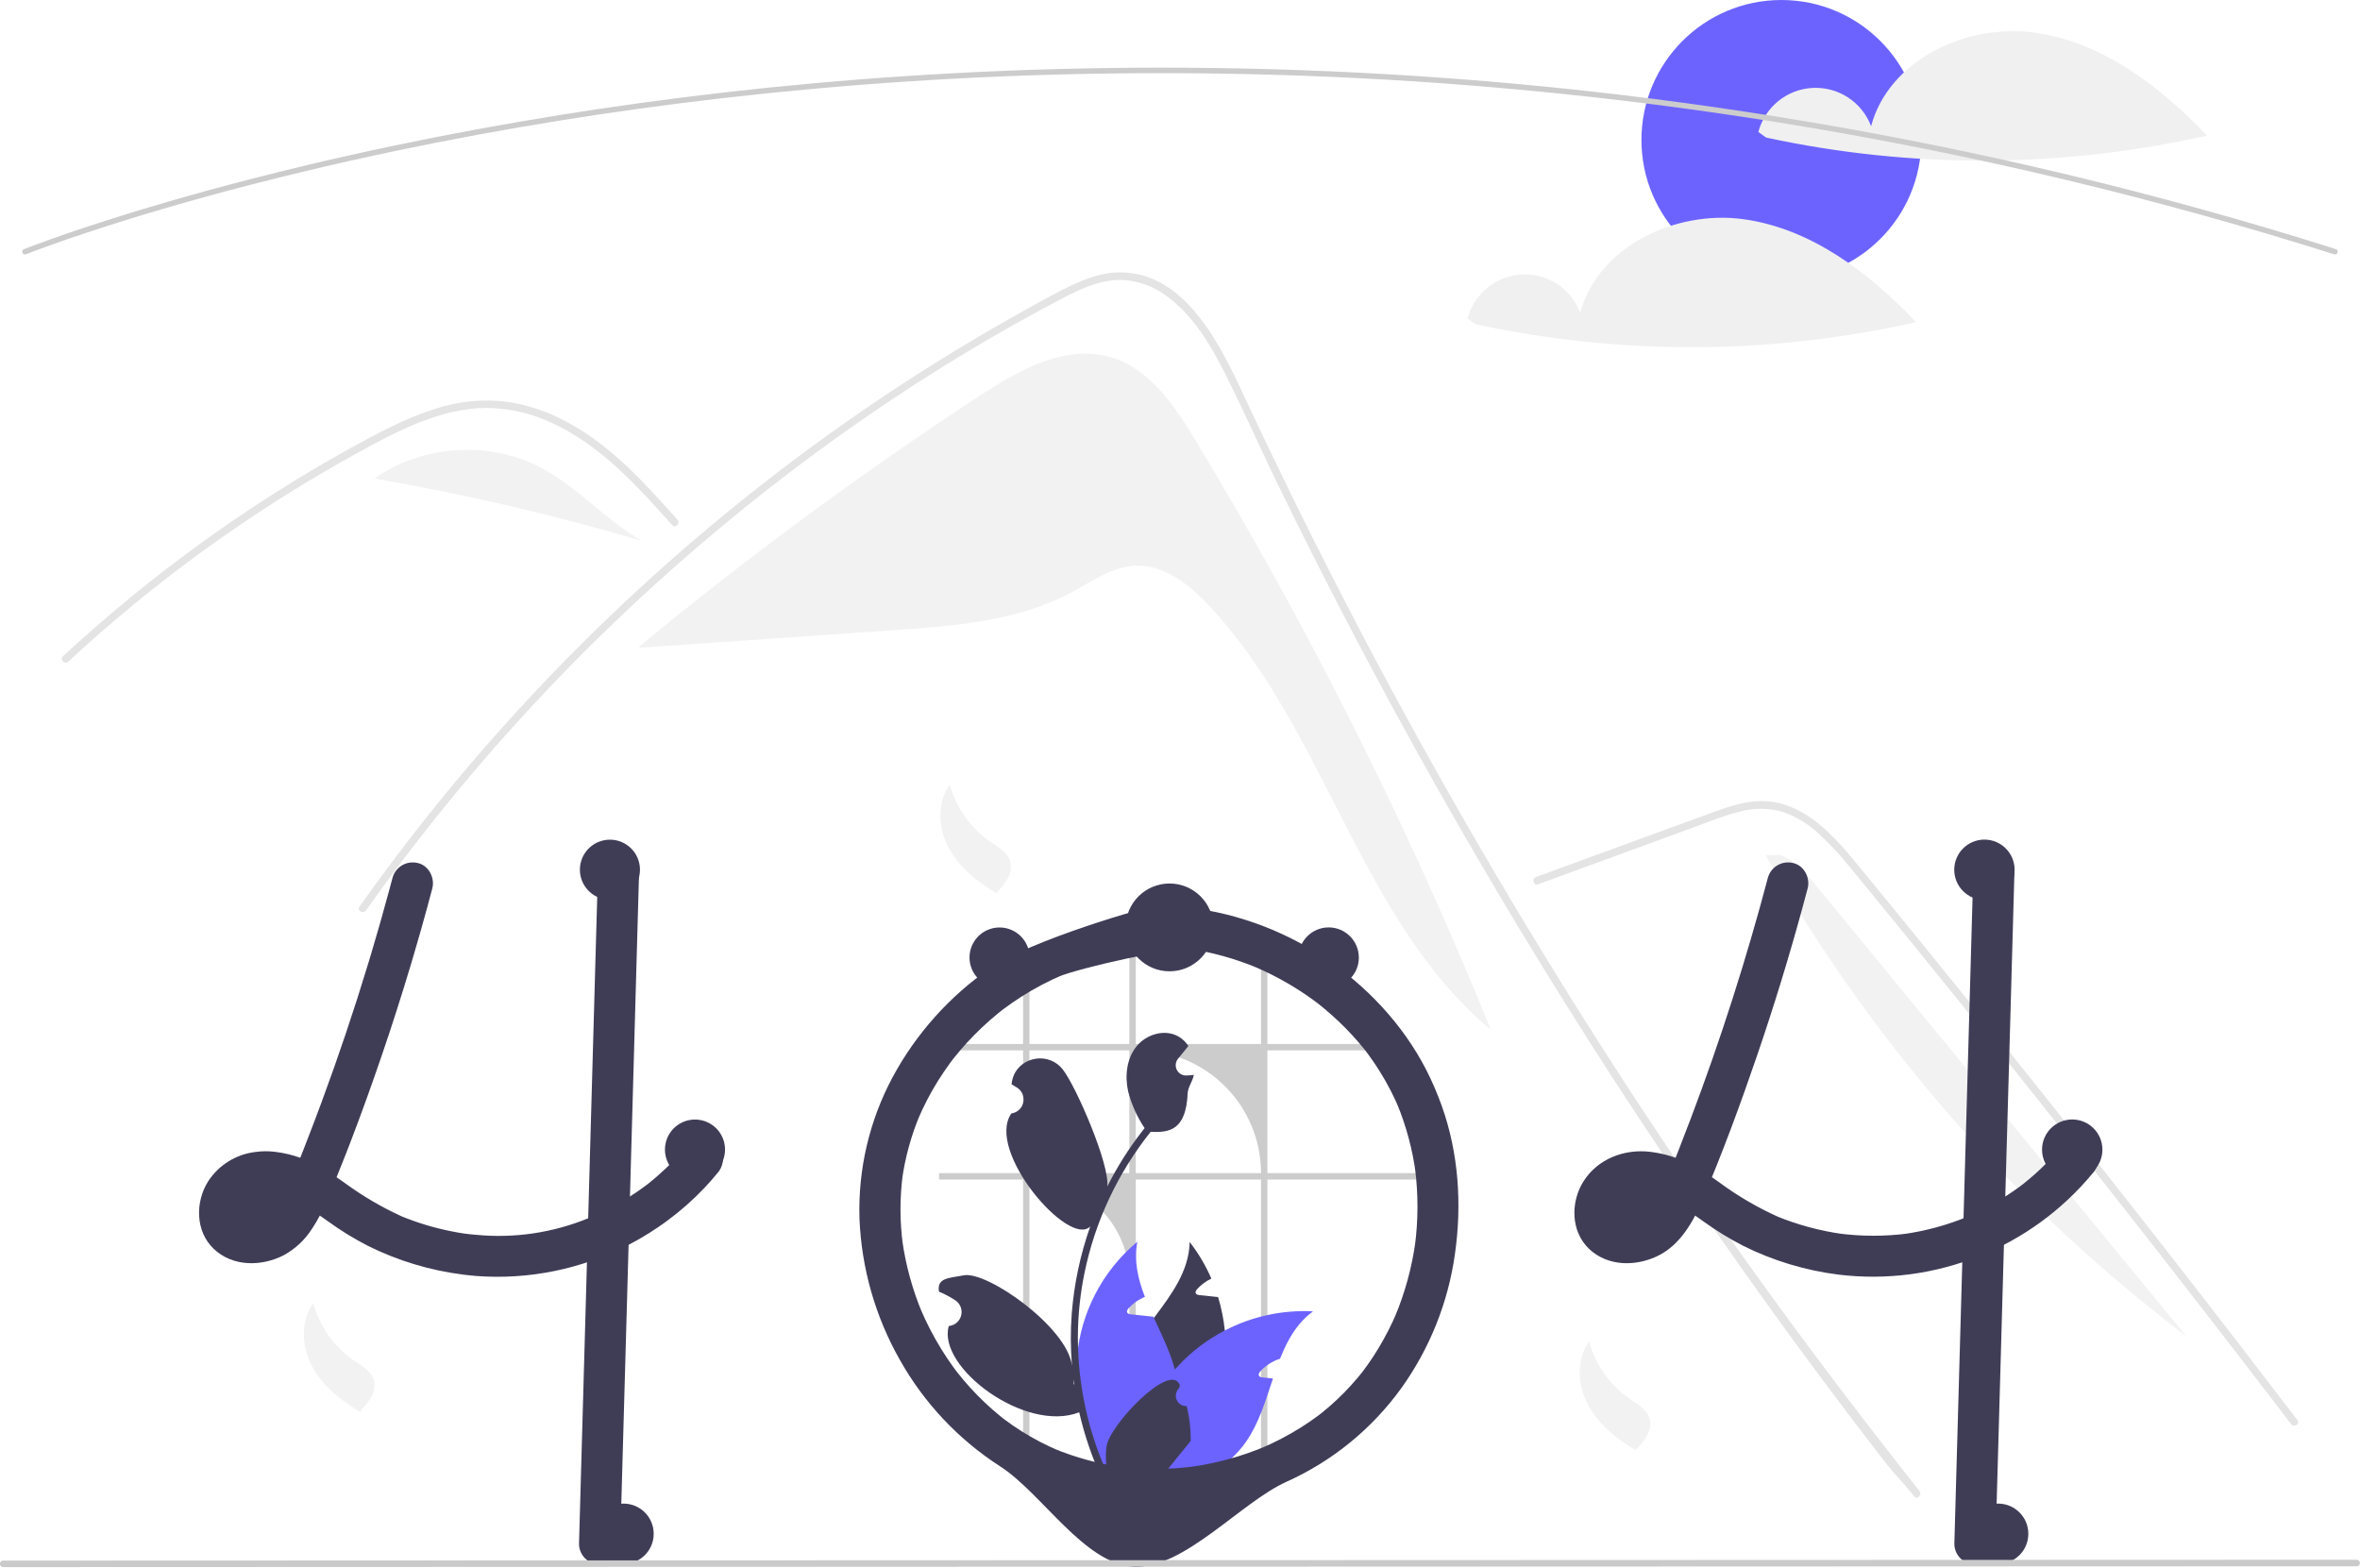
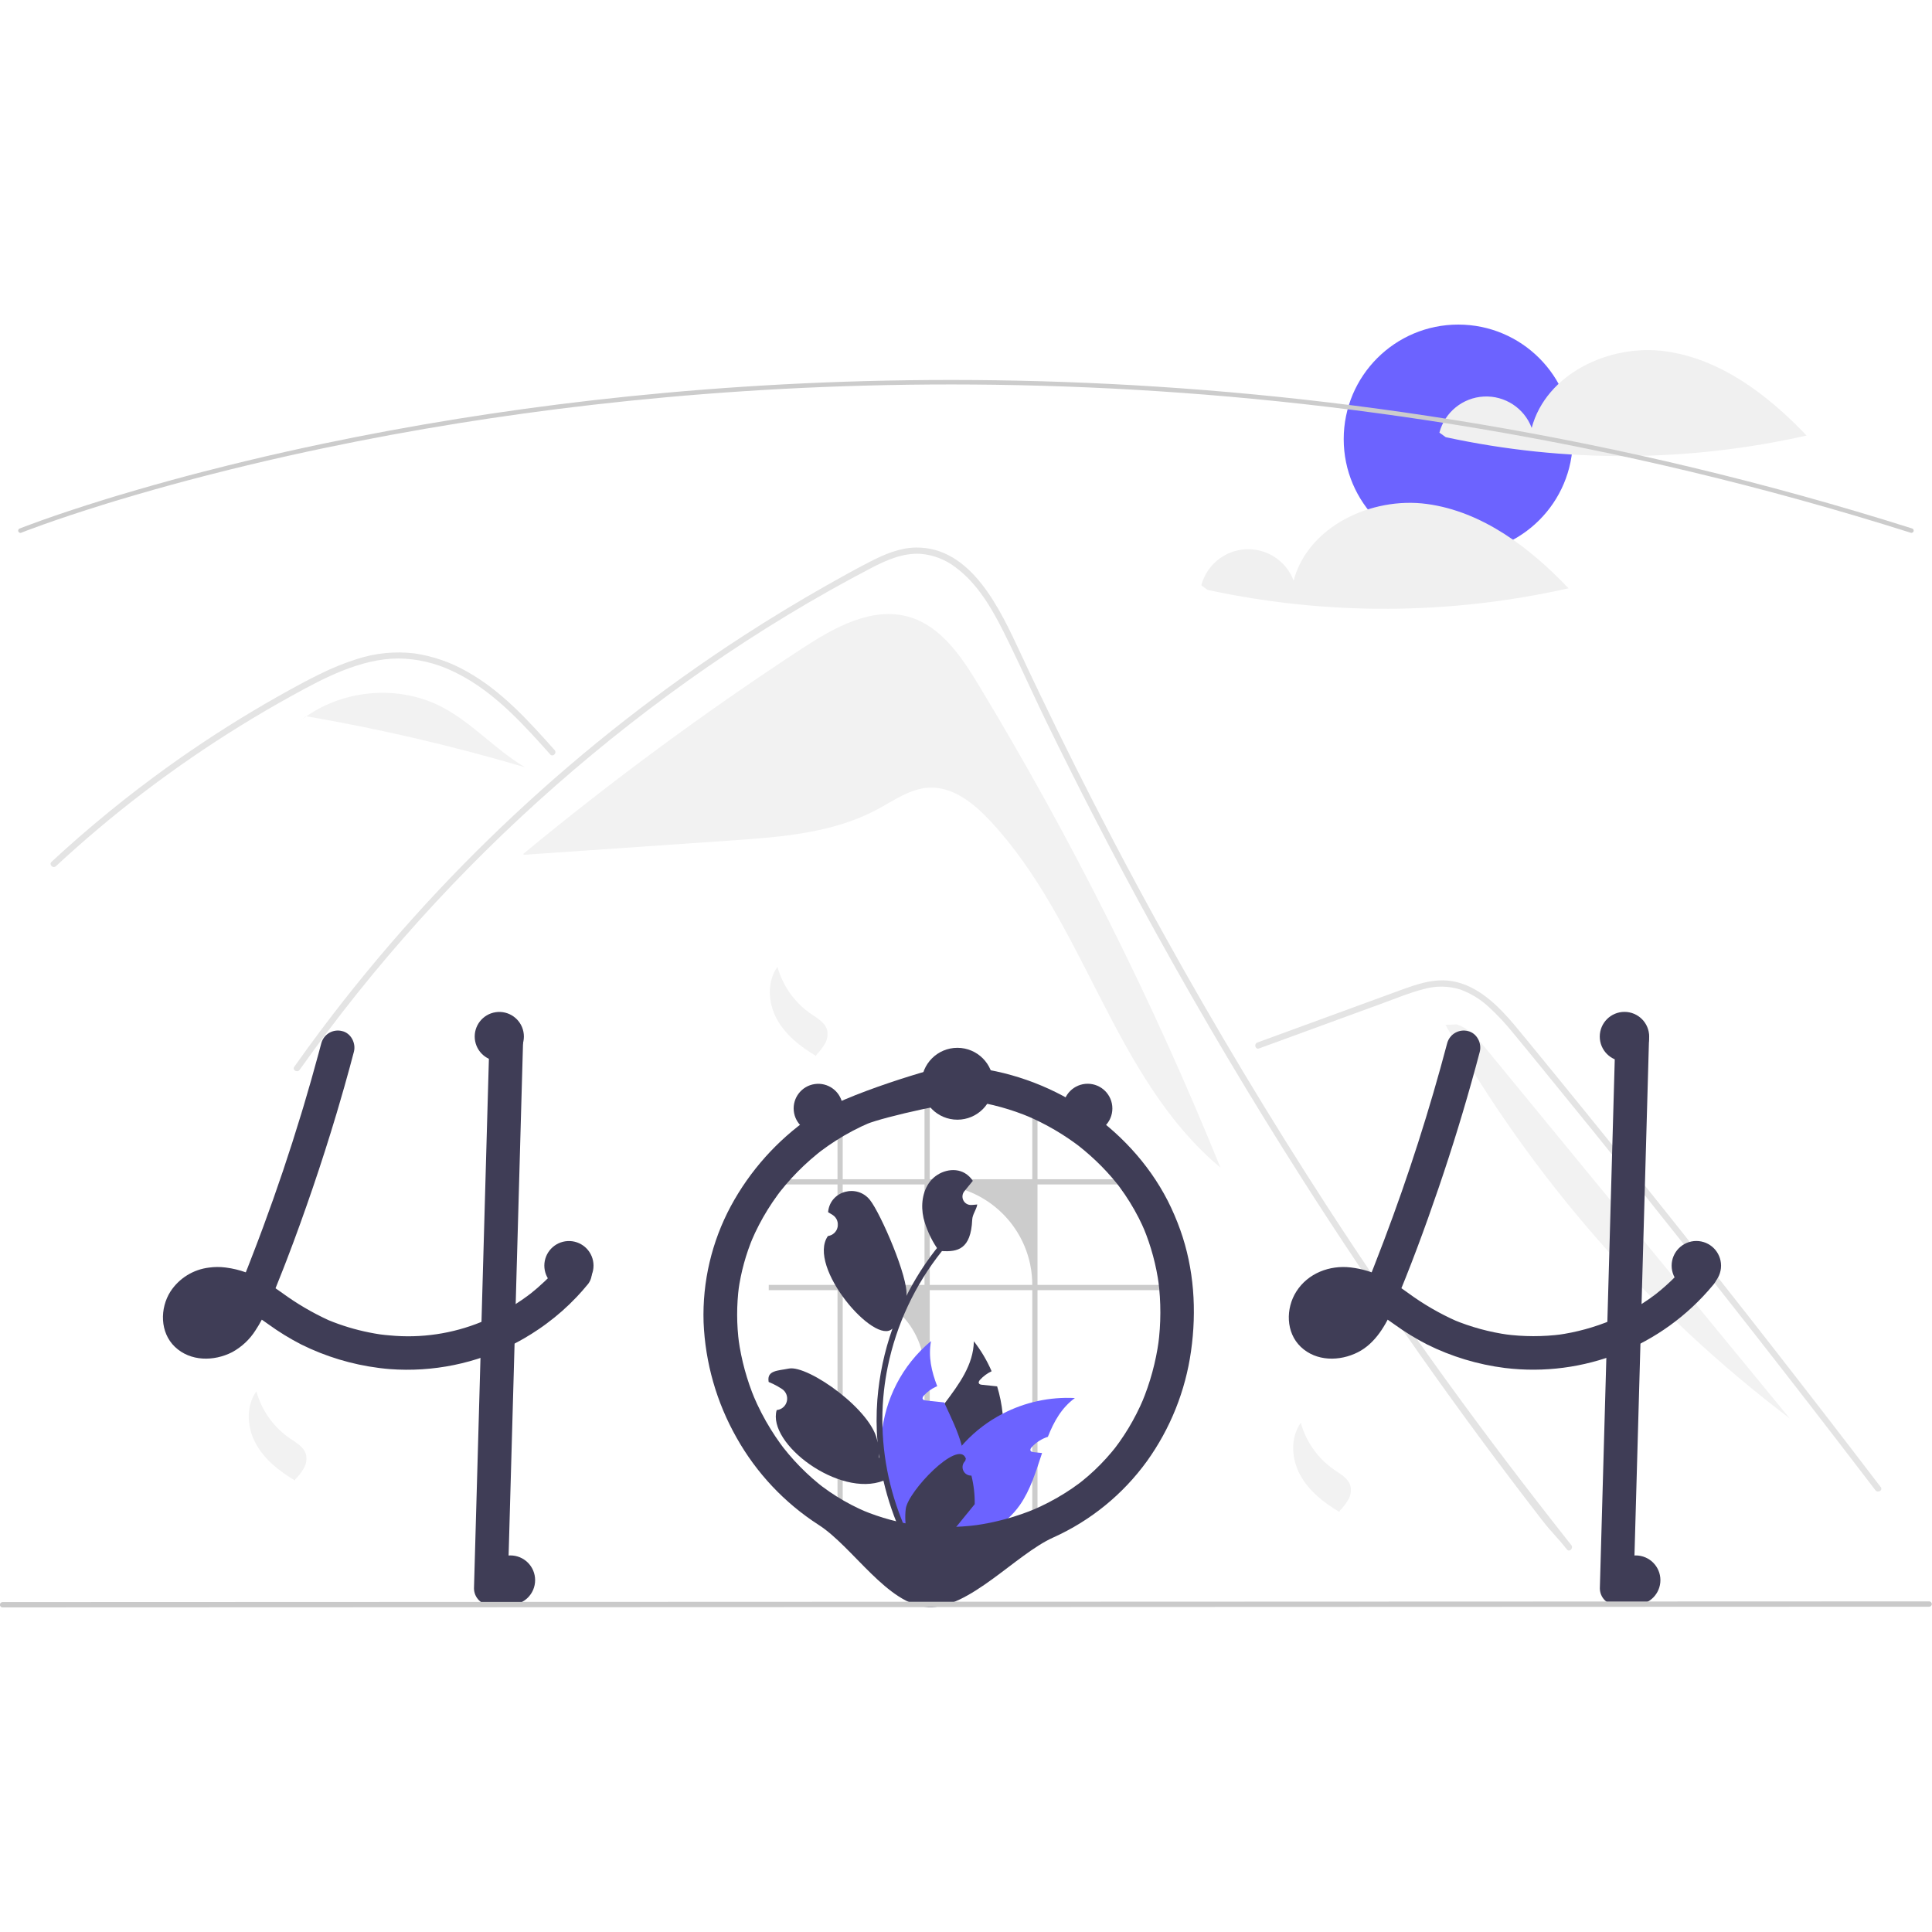
- <svg xmlns="http://www.w3.org/2000/svg" data-name="Layer 1" width="860.131" height="571.148" viewBox="0 0 860.131 571.148">
+ <svg xmlns="http://www.w3.org/2000/svg" data-name="Layer 1" width="400.131" height="400.148" viewBox="0 0 860.131 571.148">
  <path d="M605.67,324.953c-7.669-12.684-16.757-26.228-30.99-30.37-16.482-4.796-33.413,4.732-47.775,14.135a1392.157,1392.157,0,0,0-123.893,91.283l.043.492q46.226-3.188,92.451-6.376c22.265-1.535,45.296-3.283,64.972-13.816,7.467-3.997,14.745-9.336,23.206-9.708,10.512-.462,19.677,6.879,26.88,14.549,42.607,45.371,54.937,114.754,102.738,154.616A1516.995,1516.995,0,0,0,605.67,324.953Z" transform="translate(-169.9343 -164.426)" fill="#f2f2f2" />
  <path d="M867.571,709.781c-4.712-5.95-6.637-7.343-11.285-13.348q-56.764-73.416-106.708-151.792-33.924-53.23-64.483-108.504-14.549-26.278-28.3-52.969-10.67-20.695-20.865-41.638c-1.944-3.988-3.832-7.994-5.711-12.009-4.428-9.442-8.773-18.93-13.439-28.244-5.317-10.616-11.789-21.745-21.553-28.877a29.405,29.405,0,0,0-15.319-5.895c-7.948-.513-15.282,2.769-22.176,6.353-50.439,26.301-97.659,59.276-140.37,96.798A730.778,730.778,0,0,0,303.322,496.247c-1.008,1.439-3.392.064-2.374-1.384q6.009-8.498,12.257-16.813A734.817,734.817,0,0,1,500.805,303.064q18.248-11.826,37.183-22.542c6.362-3.603,12.752-7.16,19.251-10.497,6.371-3.273,13.137-6.215,20.416-6.325,24.77-.385,37.595,27.667,46.405,46.542q4.153,8.911,8.406,17.766,16.075,33.621,33.387,66.628,10.685,20.379,21.837,40.52,34.707,62.718,73.779,122.897c34.506,53.143,68.737,100.089,108.046,149.785C870.596,709.213,868.662,711.175,867.571,709.781Z" transform="translate(-169.9343 -164.426)" fill="#e4e4e4" />
  <path d="M414.916,355.804c-1.439-1.604-2.869-3.209-4.318-4.813-11.422-12.633-23.679-25.118-39.364-32.361a57.11,57.11,0,0,0-23.927-5.546c-8.562.028-16.932,2.273-24.843,5.418-3.74,1.494-7.398,3.19-11.001,4.996-4.116,2.072-8.159,4.281-12.183,6.509q-11.331,6.27-22.368,13.091-21.961,13.572-42.546,29.216-10.671,8.113-20.902,16.758-9.516,8.031-18.646,16.492c-1.302,1.201-3.245-.743-1.944-1.943,1.604-1.494,3.227-2.979,4.85-4.446q6.875-6.215,13.971-12.193,12.939-10.918,26.549-20.993,21.163-15.676,43.783-29.225,11.304-6.765,22.918-12.963c2.338-1.247,4.703-2.466,7.096-3.621a113.116,113.116,0,0,1,16.868-6.866,60.006,60.006,0,0,1,25.476-2.503,66.327,66.327,0,0,1,23.505,8.131c15.401,8.608,27.346,21.919,38.97,34.909C418.033,355.171,416.099,357.124,414.916,355.804Z" transform="translate(-169.9343 -164.426)" fill="#e4e4e4" />
  <path d="M730.477,486.711l36.905-13.498,18.323-6.702c5.968-2.183,11.921-4.667,18.09-6.23a28.539,28.539,0,0,1,16.374.209,37.738,37.738,0,0,1,12.771,7.917,103.64,103.64,0,0,1,10.475,11.186c3.989,4.794,7.92,9.639,11.868,14.467q24.441,29.891,48.563,60.041,24.121,30.15,47.92,60.556,23.857,30.48,47.385,61.216,2.882,3.765,5.76,7.534c1.06,1.388,3.449.02,2.375-1.388Q983.582,650.974,959.549,620.184q-24.092-30.864-48.516-61.466-24.424-30.601-49.179-60.937-6.167-7.558-12.354-15.099c-3.48-4.241-6.92-8.527-10.736-12.474-7.005-7.245-15.758-13.648-26.234-13.822-6.16-.102-12.121,1.852-17.844,3.923-6.17,2.232-12.325,4.506-18.486,6.759l-37.163,13.592-9.291,3.398c-1.649.603-.937,3.262.731,2.652Z" transform="translate(-169.9343 -164.426)" fill="#e4e4e4" />
  <path d="M366.377,334.526c-18.754-9.639-42.771-7.751-60.005,4.291a855.847,855.847,0,0,1,97.371,22.726C390.46,353.759,380.07,341.563,366.377,334.526Z" transform="translate(-169.9343 -164.426)" fill="#f2f2f2" />
  <path d="M306.188,338.784l-3.61,2.935c1.221-1.027,2.491-1.99,3.795-2.901C306.311,338.807,306.249,338.795,306.188,338.784Z" transform="translate(-169.9343 -164.426)" fill="#f2f2f2" />
  <path d="M831.549,486.846c-3.633-4.422-7.56-9.052-12.994-10.848l-5.073.2A575.436,575.436,0,0,0,966.749,651.418Q899.149,569.132,831.549,486.846Z" transform="translate(-169.9343 -164.426)" fill="#f2f2f2" />
  <path d="M516.084,450.367A37.481,37.481,0,0,0,531.015,471.325c2.82,1.92,6.157,3.762,7.122,7.035a8.379,8.379,0,0,1-.874,6.15,24.884,24.884,0,0,1-3.861,5.041l-.137.512c-6.998-4.147-13.656-9.393-17.522-16.551s-4.406-16.539.341-23.145" transform="translate(-169.9343 -164.426)" fill="#f2f2f2" />
  <path d="M749.084,653.367A37.481,37.481,0,0,0,764.015,674.325c2.82,1.92,6.157,3.762,7.122,7.035a8.379,8.379,0,0,1-.874,6.15,24.884,24.884,0,0,1-3.861,5.041l-.137.512c-6.998-4.147-13.656-9.393-17.522-16.551s-4.406-16.539.341-23.145" transform="translate(-169.9343 -164.426)" fill="#f2f2f2" />
  <path d="M284.084,639.367A37.481,37.481,0,0,0,299.015,660.325c2.82,1.92,6.157,3.762,7.122,7.035a8.379,8.379,0,0,1-.874,6.15,24.884,24.884,0,0,1-3.861,5.041l-.137.512c-6.998-4.147-13.656-9.393-17.522-16.551s-4.406-16.539.341-23.145" transform="translate(-169.9343 -164.426)" fill="#f2f2f2" />
  <circle cx="649.249" cy="51" r="51" fill="#6c63ff" />
  <path d="M911.219,176.296c-24.717-3.341-52.935,10.019-59.341,34.124a21.597,21.597,0,0,0-41.094,2.109l2.83,2.027a372.275,372.275,0,0,0,160.659-.726C957.079,195.76,935.935,179.637,911.219,176.296Z" transform="translate(-169.9343 -164.426)" fill="#f0f0f0" />
  <path d="M805.219,244.296c-24.717-3.341-52.935,10.019-59.341,34.124a21.597,21.597,0,0,0-41.094,2.109l2.83,2.027a372.275,372.275,0,0,0,160.659-.726C851.079,263.76,829.935,247.637,805.219,244.296Z" transform="translate(-169.9343 -164.426)" fill="#f0f0f0" />
  <path d="M1020.946,257.154a.982.982,0,0,1-.302-.047C756.237,173.489,523.199,184.424,374.264,208.321c-20.269,3.251-40.591,7.006-60.404,11.161-5.058,1.06-10.306,2.195-15.597,3.378-6.319,1.407-12.554,2.856-18.532,4.306q-3.873.917-7.595,1.849c-3.758.928-7.572,1.895-11.66,2.957-4.568,1.178-9.209,2.413-13.797,3.672a.442.442,0,0,1-.051.015l0.0.001c-5.183,1.415-10.338,2.871-15.323,4.325-2.698.779-5.304,1.548-7.799,2.307-.279.077-.526.151-.776.228l-.536.163c-.311.095-.617.188-.924.275l-.02.006 0.0.001-.812.252c-.968.293-1.912.579-2.841.864-24.545,7.566-38.038,12.949-38.171,13.002a1,1,0,1,1-.744-1.856c.134-.053,13.693-5.463,38.328-13.058.932-.286,1.879-.572,2.85-.866l.754-.234c.026-.01.052-.018.078-.025.305-.087.61-.18.919-.273l.537-.163c.268-.081.531-.161.801-.235,2.479-.754,5.093-1.524,7.798-2.307,4.987-1.455,10.147-2.911,15.334-4.328.016-.006.033-.01.049-.015v-.001c4.604-1.263,9.263-2.503,13.845-3.685,4.094-1.063,7.915-2.032,11.68-2.962q3.738-.93,7.609-1.853c5.985-1.451,12.233-2.902,18.563-4.312,5.299-1.184,10.556-2.322,15.622-3.383,19.843-4.162,40.198-7.923,60.497-11.179C523.096,182.415,756.467,171.463,1021.246,255.201a1.0 1,0,0,1-.301,1.953Z" transform="translate(-169.9343 -164.426)" fill="#ccc" />
  <path d="M432.923,584.266a6.729,6.729,0,0,0-1.7-2.67,6.43,6.43,0,0,0-.92-.71c-2.61-1.74-6.51-2.13-8.99,0a5.81,5.81,0,0,0-.69.71q-1.11,1.365-2.28,2.67c-1.28,1.46-2.59,2.87-3.96,4.24-.39.38-.78.77-1.18,1.15-.23.23-.46.45-.69.67-.88.84-1.78,1.65-2.69,2.45-.48.43-.96.85-1.45,1.26-.73.61-1.46,1.22-2.2,1.81-.07.05-.14.1-.21.16-.02.01-.03.03-.05.04-.01,0-.02,0-.03.02a.179.179,0,0,0-.07.05c-.22.15-.37.25-.48.34.04-.02.08-.05.12-.07-.18.14-.37.28-.55.42-1.75,1.29-3.54,2.53-5.37,3.69a99.21,99.21,0,0,1-14.22,7.55c-.33.13-.67.27-1.01.4a85.97,85.97,0,0,1-40.85,6.02q-2.13-.165-4.26-.45c-1.64-.24-3.27-.53-4.89-.86a97.932,97.932,0,0,1-18.02-5.44,118.652,118.652,0,0,1-20.66-12.12c-1-.71-2.01-1.42-3.02-2.11,1.15-2.82,2.28-5.64,3.38-8.48.55-1.37,1.08-2.74,1.6-4.12,4.09-10.63,7.93-21.36,11.61-32.13q5.58-16.365,10.53-32.92.51-1.68.99-3.36,2.595-8.745,4.98-17.53c.15-.57.31-1.13.45-1.7q.69-2.52,1.35-5.04c1-3.79-1.26-8.32-5.24-9.23a7.634,7.634,0,0,0-9.22,5.24c-.43,1.62-.86,3.23-1.3,4.85q-3.165,11.745-6.66,23.41-.51,1.68-1.02,3.36-7.71,25.41-16.93,50.31-1.11,3.015-2.25,6.01c-.37.98-.74,1.96-1.12,2.94-.73,1.93-1.48,3.86-2.23,5.79-.43,1.13-.87,2.26-1.31,3.38-.29.71-.57,1.42-.85,2.12a41.809,41.809,0,0,0-8.81-2.12l-.48-.06a27.397,27.397,0,0,0-7.01.06,23.914,23.914,0,0,0-17.24,10.66c-4.77,7.51-4.71,18.25,1.98,24.63,6.89,6.57,17.32,6.52,25.43,2.41a28.351,28.351,0,0,0,10.52-9.86,50.569,50.569,0,0,0,2.74-4.65c.21.14.42.28.63.43.8.56,1.6,1.13,2.39,1.69a111.738,111.738,0,0,0,14.51,8.91,108.359,108.359,0,0,0,34.62,10.47c.27.03.53.07.8.1,1.33.17,2.67.3,4.01.41a103.782,103.782,0,0,0,55.58-11.36q2.175-1.125,4.31-2.36,3.315-1.92,6.48-4.08c1.15-.78,2.27-1.57,3.38-2.4a101.042,101.042,0,0,0,13.51-11.95q2.355-2.475,4.51-5.11a8.061,8.061,0,0,0,2.2-5.3A7.564,7.564,0,0,0,432.923,584.266Zm-165.59,23.82c.21-.15.42-.31.62-.47C267.893,607.766,267.603,607.936,267.333,608.086Zm3.21-3.23c-.23.26-.44.52-.67.78a23.366,23.366,0,0,1-2.25,2.2c-.11.1-.23.2-.35.29a.01.01,0,0,0-.01.01,3.804,3.804,0,0,0-.42.22q-.645.39-1.32.72a17.005,17.005,0,0,1-2.71.75,16.799,16.799,0,0,1-2.13.02h-.02a14.823,14.823,0,0,1-1.45-.4c-.24-.12-.47-.26-.7-.4-.09-.08-.17-.16-.22-.21a2.44,2.44,0,0,1-.27-.29.01.01,0,0,0-.01-.01c-.11-.2-.23-.4-.34-.6a.031.031,0,0,1-.01-.02c-.08-.25-.15-.51-.21-.77a12.511,12.511,0,0,1,.01-1.37,13.467,13.467,0,0,1,.54-1.88,11.068,11.068,0,0,1,.69-1.26c.02-.04.12-.2.23-.38.01-.01.01-.01.01-.02.15-.17.3-.35.46-.51.27-.3.56-.56.85-.83a18.022,18.022,0,0,1,1.75-1.01,19.481,19.481,0,0,1,2.93-.79,24.989,24.989,0,0,1,4.41.04,30.301,30.301,0,0,1,4.1,1.01,36.945,36.945,0,0,1-2.77,4.54C270.623,604.746,270.583,604.806,270.543,604.856Zm-11.12-3.29a2.18,2.18,0,0,1-.31.39A1.409,1.409,0,0,1,259.423,601.566Z" transform="translate(-169.9343 -164.426)" fill="#3f3d56" />
  <path d="M402.863,482.136q-.135,4.71-.27,9.42-.285,10.455-.59,20.92-.315,11.775-.66,23.54-.165,6.075-.34,12.15-.465,16.365-.92,32.72c-.03,1.13-.07,2.25-.1,3.38q-.225,8.115-.45,16.23-.255,8.805-.5,17.61-.18,6.6-.37,13.21-1.35,47.895-2.7,95.79a7.648,7.648,0,0,1-7.5,7.5,7.561,7.561,0,0,1-7.5-7.5q.75-26.94,1.52-53.88.675-24.36,1.37-48.72.225-8.025.45-16.06.345-12.09.68-24.18c.03-1.13.07-2.25.1-3.38.02-.99.05-1.97.08-2.96q.66-23.475,1.32-46.96.27-9.24.52-18.49.3-10.545.6-21.08c.09-3.09.17-6.17.26-9.26a7.648,7.648,0,0,1,7.5-7.5A7.561,7.561,0,0,1,402.863,482.136Z" transform="translate(-169.9343 -164.426)" fill="#3f3d56" />
  <path d="M814.291,484.217a893.238,893.238,0,0,1-28.161,87.941c-3.007,7.946-6.083,15.877-9.371,23.712l.756-1.792a54.583,54.583,0,0,1-5.59,10.612q-.229.321-.467.636,1.166-1.49.443-.589c-.254.301-.505.602-.768.895a23.664,23.664,0,0,1-2.249,2.203q-.301.258-.612.504l.938-.729c-.109.257-.873.597-1.111.743a18.254,18.254,0,0,1-2.405,1.219l1.792-.756a19.086,19.086,0,0,1-4.231,1.161l1.994-.268a17.021,17.021,0,0,1-4.298.046l1.994.268a14.002,14.002,0,0,1-3.405-.917l1.792.756a12.012,12.012,0,0,1-1.679-.896c-.271-.177-1.105-.809-.015.025,1.133.866.146.074-.088-.156-.194-.192-.37-.4-.56-.595-.882-.905.996,1.557.397.499a18.182,18.182,0,0,1-.878-1.637l.756,1.792a11.925,11.925,0,0,1-.728-2.651l.268,1.994a13.651,13.651,0,0,1-.003-3.405l-.268,1.994a15.964,15.964,0,0,1,.995-3.68l-.756,1.792a16.729,16.729,0,0,1,1.178-2.298,6.729,6.729,0,0,1,.729-1.071c.049.016-1.269,1.513-.569.757.183-.198.354-.406.539-.602.296-.314.614-.601.926-.898,1.045-.994-1.462.966-.257.179a19.049,19.049,0,0,1,2.749-1.499l-1.792.756a20.311,20.311,0,0,1,4.995-1.34l-1.994.268a25.628,25.628,0,0,1,6.461.076l-1.994-.268a33.211,33.211,0,0,1,7.892,2.22l-1.792-.756c5.39,2.314,10.163,5.749,14.928,9.118a111.95,111.95,0,0,0,14.506,8.906,108.388,108.388,0,0,0,34.622,10.474,103.933,103.933,0,0,0,92.586-36.752,8.078,8.078,0,0,0,2.197-5.303,7.632,7.632,0,0,0-2.197-5.303c-2.752-2.526-7.949-3.239-10.607,0a95.636,95.636,0,0,1-8.107,8.727q-2.017,1.914-4.142,3.71-1.214,1.026-2.461,2.011c-.393.311-1.619,1.138.263-.197-.431.306-.845.64-1.271.955a99.269,99.269,0,0,1-20.332,11.565l1.792-.756a96.836,96.836,0,0,1-24.171,6.622l1.994-.268a97.643,97.643,0,0,1-25.754-.038l1.994.268a99.8,99.8,0,0,1-24.857-6.77l1.792.756a116.025,116.025,0,0,1-21.736-12.591,86.877,86.877,0,0,0-11.113-6.994,42.824,42.824,0,0,0-14.438-4.389c-9.439-1.111-19.057,2.566-24.246,10.72-4.776,7.505-4.714,18.244,1.974,24.625,6.888,6.572,17.318,6.517,25.436,2.406,7.817-3.959,12.513-12.185,15.815-19.942,7.431-17.455,14.01-35.314,20.14-53.263q9.097-26.637,16.499-53.813.917-3.366,1.807-6.739c1.001-3.789-1.261-8.32-5.238-9.226a7.633,7.633,0,0,0-9.226,5.238Z" transform="translate(-169.9343 -164.426)" fill="#3f3d56" />
  <path d="M889.124,482.136l-2.7,95.793-2.685,95.294-1.518,53.884a7.565,7.565,0,0,0,7.5,7.5,7.649,7.649,0,0,0,7.5-7.5l2.7-95.793,2.685-95.294,1.518-53.884a7.565,7.565,0,0,0-7.5-7.5,7.649,7.649,0,0,0-7.5,7.5Z" transform="translate(-169.9343 -164.426)" fill="#3f3d56" />
  <path d="M629.526,700.361h2.329V594.319h54.329v-2.323H631.855V547.252H673.81q-.923-1.173-1.899-2.317H631.855V515.382c-.77-.328-1.547-.645-2.329-.944V544.935h-45.652V507.07c-.782.036-1.553.09-2.329.155v37.71h-36.42V516.684c-.782.346-1.553.711-2.317,1.093V544.935h-30.616v2.317h30.616v44.744h-30.616v2.323h30.616V700.361h2.317V594.319a36.413,36.413,0,0,1,36.42,36.42v69.622h2.329V594.319h45.652Zm-84.401-108.365V547.252h36.42v44.744Zm38.749,0V547.252h.914a44.741,44.741,0,0,1,44.738,44.744Z" transform="translate(-169.9343 -164.426)" opacity="0.2" />
  <path d="M615.303,668.566a63.059,63.059,0,0,1-20.05,33.7c-.74.64-1.48,1.26-2.25,1.87q-2.805.255-5.57.52c-1.53.14-3.04.29-4.54.43l-.27.03-.19-1.64-.76-6.64a37.623,37.623,0,0,1-3.3-32.44c2.64-7.12,7.42-13.41,12.12-19.65,6.49-8.62,12.8-17.14,13.03-27.65a60.544,60.544,0,0,1,7.9,13.33,16.432,16.432,0,0,0-5.12,3.77c-.41.45-.82,1.08-.54,1.62.24.46.84.57,1.36.63,1.25.13,2.51.26,3.76.39,1,.11,2,.21,3,.32a63.99,63.99,0,0,1,2.45,12.18A61.189,61.189,0,0,1,615.303,668.566Z" transform="translate(-169.9343 -164.426)" fill="#3f3d56" />
  <path d="M648.503,642.356c-5.9,4.29-9.35,10.46-12.03,17.26a16.628,16.628,0,0,0-7.17,4.58c-.41.45-.82,1.08-.54,1.62.24.46.84.57,1.36.63,1.25.13,2.51.26,3.76.39-2.68,8.04-5.14,16.36-9.88,23.15a36.989,36.989,0,0,1-12.03,10.91,38.492,38.492,0,0,1-4.02,1.99q-7.62.585-14.95,1.25-2.805.255-5.57.52c-1.53.14-3.04.29-4.54.43q-.015-.825,0-1.65a63.304,63.304,0,0,1,15.25-39.86c.45-.52.91-1.03,1.38-1.54a61.792,61.792,0,0,1,16.81-12.7A62.654,62.654,0,0,1,648.503,642.356Z" transform="translate(-169.9343 -164.426)" fill="#6c63ff" />
  <path d="M589.163,699.526l-1.15,3.4-.58,1.73c-1.53.14-3.04.29-4.54.43l-.27.03c-1.66.17-3.31.34-4.96.51-.43-.5-.86-1.01-1.28-1.53a62.03,62.03,0,0,1,8.07-87.11c-1.32,6.91.22,13.53,2.75,20.1-.27.11-.53.22-.78.34a16.432,16.432,0,0,0-5.12,3.77c-.41.45-.82,1.08-.54,1.62.24.46.84.57,1.36.63,1.25.13,2.51.26,3.76.39,1,.11,2,.21,3,.32q.705.075,1.41.15c.07.15.13.29.2.44,2.85,6.18,5.92,12.39,7.65,18.83a43.666,43.666,0,0,1,1.02,4.91A37.604,37.604,0,0,1,589.163,699.526Z" transform="translate(-169.9343 -164.426)" fill="#6c63ff" />
  <path d="M689.821,554.487c-8.609-16.792-21.946-30.921-37.632-41.304a114.237,114.237,0,0,0-52.563-18.38q-3.69-.335-7.399-.393c-2.921-.044-46.866,12.632-61.587,22.982a114.295,114.295,0,0,0-35.333,39.527,102.5,102.5,0,0,0-12.126,51.633,113.564,113.564,0,0,0,14.703,51.476,110.475,110.475,0,0,0,36.444,38.746C549.667,708.561,565.074,734.51,583.183,735.426c18.246.923,39.054-23.555,55.695-30.987a104.425,104.425,0,0,0,41.726-34.005,110.25,110.25,0,0,0,19.599-48.948c2.574-18.083,1.374-36.733-4.801-54.016a111.86,111.86,0,0,0-5.58-12.983c-1.78-3.505-6.996-4.796-10.261-2.691a7.68,7.68,0,0,0-2.691,10.261q1.568,3.088,2.915,6.278l-.756-1.792a101.151,101.151,0,0,1,6.876,25.538l-.268-1.994a109.229,109.229,0,0,1-.066,28.683l.268-1.994a109.734,109.734,0,0,1-7.555,27.674l.756-1.792a104.212,104.212,0,0,1-6.672,13.098q-1.923,3.186-4.081,6.222c-.632.888-1.283,1.761-1.939,2.631-.856,1.136,1.167-1.483.282-.369-.151.19-.3.38-.452.569q-.681.852-1.382,1.688a93.613,93.613,0,0,1-10.176,10.384q-1.366,1.192-2.778,2.331c-.469.378-.932.773-1.421,1.125.019-.013,1.58-1.199.656-.511-.29.216-.579.436-.87.652q-2.91,2.156-5.974,4.092a103.485,103.485,0,0,1-14.756,7.713l1.792-.756a109.215,109.215,0,0,1-27.597,7.552l1.994-.268a108.154,108.154,0,0,1-28.589.051l1.994.268a99.835,99.835,0,0,1-25.095-6.784l1.792.756a93.643,93.643,0,0,1-13.416-6.991q-3.174-2-6.184-4.247c-.286-.214-.57-.43-.855-.645-.915-.691.658.51.67.518a19.169,19.169,0,0,1-1.535-1.225q-1.454-1.184-2.861-2.422a101.989,101.989,0,0,1-10.493-10.709q-1.213-1.434-2.374-2.911c-.335-.426-.947-1.29.404.529-.178-.239-.362-.474-.542-.712q-.647-.858-1.276-1.728-2.203-3.048-4.188-6.246a109.29,109.29,0,0,1-7.805-15.108l.756,1.792a106.588,106.588,0,0,1-7.34-26.837l.268,1.994a97.866,97.866,0,0,1-.048-25.636l-.268,1.994A94.673,94.673,0,0,1,505.276,570.55l-.756,1.792a101.557,101.557,0,0,1,7.195-13.856q2.066-3.323,4.378-6.485.525-.718,1.062-1.428c.324-.428,1.215-1.493-.305.388.149-.184.293-.374.439-.56q1.269-1.608,2.6-3.165A107.402,107.402,0,0,1,530.772,536.215q1.474-1.292,2.995-2.529.691-.562,1.391-1.113c.187-.147.376-.291.562-.439-1.997,1.59-.555.433-.102.093q3.134-2.348,6.435-4.461a103.644,103.644,0,0,1,15.387-8.108l-1.792.756c7.76-3.258,42.141-10.949,48.394-10.11l-1.994-.268A106.225,106.225,0,0,1,628.768,517.419l-1.792-.756a110.313,110.313,0,0,1,12.6,6.329q3.043,1.784,5.967,3.763,1.384.937,2.738,1.915.677.489,1.346.989c.248.185.494.373.741.558,1.039.779-1.431-1.128-.342-.267a110.843,110.843,0,0,1,10.368,9.253q2.401,2.445,4.637,5.045,1.147,1.334,2.246,2.708c.364.455,1.605,2.101.084.085.372.493.747.982,1.114,1.479a97.977,97.977,0,0,1,8.392,13.538c1.793,3.498,6.987,4.802,10.261,2.691A7.677,7.677,0,0,0,689.821,554.487Z" transform="translate(-169.9343 -164.426)" fill="#3f3d56" />
  <path d="M602.431,676.882a3.78,3.78,0,0,1-2.739-6.551c.095-.379.164-.651.259-1.03q-.051-.124-.103-.247c-3.48-8.298-25.685,14.833-26.645,22.632a30.029,30.029,0,0,0,.527,10.328A120.392,120.392,0,0,1,562.778,652.01a116.202,116.202,0,0,1,.721-12.963q.597-5.293,1.657-10.511a121.787,121.787,0,0,1,24.151-51.616c6.874.384,12.898-.663,13.48-13.985.103-2.37,1.861-4.422,2.248-6.756-.656.086-1.323.14-1.979.183-.204.011-.42.021-.624.032l-.077.003a3.745,3.745,0,0,1-3.076-6.101q.425-.523.851-1.046c.43-.538.871-1.065,1.302-1.603a1.865,1.865,0,0,0,.14-.161c.495-.613.99-1.216,1.485-1.829a10.829,10.829,0,0,0-3.55-3.432c-4.959-2.905-11.801-.893-15.384,3.593-3.593,4.486-4.271,10.779-3.023,16.384a43.398,43.398,0,0,0,6.003,13.383c-.269.344-.549.678-.818,1.022a122.574,122.574,0,0,0-12.794,20.268c1.016-7.939-11.412-36.608-16.218-42.681-5.773-7.294-17.611-4.111-18.628,5.136q-.015.134-.029.268,1.071.604,2.096,1.282a5.127,5.127,0,0,1-2.067,9.33l-.105.016c-9.556,13.644,21.077,49.155,28.745,41.181a125.11,125.11,0,0,0-6.734,31.693,118.664,118.664,0,0,0,.086,19.16l-.032-.226C558.902,648.154,529.674,627.514,521.139,629.233c-4.917.99-9.76.765-9.013,5.725q.018.119.036.237a34.442,34.442,0,0,1,3.862,1.861q1.071.604,2.096,1.282a5.127,5.127,0,0,1-2.067,9.33l-.105.016c-.075.011-.14.022-.215.032-4.35,14.966,27.907,39.12,47.518,31.435h.011a125.075,125.075,0,0,0,8.402,24.528H601.679c.108-.334.204-.678.301-1.011a34.102,34.102,0,0,1-8.305-.495c2.227-2.733,4.454-5.487,6.681-8.219a1.861,1.861,0,0,0,.14-.161c1.13-1.398,2.27-2.786,3.399-4.185l.001-.002a49.952,49.952,0,0,0-1.464-12.725Zm-34.371-67.613.016-.021-.016.043Zm-6.648,59.932-.258-.581c.011-.42.011-.839,0-1.269,0-.118-.021-.237-.021-.355.097.742.183,1.485.29,2.227Z" transform="translate(-169.9343 -164.426)" fill="#3f3d56" />
  <circle cx="95.249" cy="439" r="11" fill="#3f3d56" />
  <circle cx="227.249" cy="559" r="11" fill="#3f3d56" />
  <circle cx="728.249" cy="559" r="11" fill="#3f3d56" />
  <circle cx="755.249" cy="419" r="11" fill="#3f3d56" />
  <circle cx="723.249" cy="317" r="11" fill="#3f3d56" />
  <path d="M434.183,583.426a10.949,10.949,0,1,1-.21-2.16A10.992,10.992,0,0,1,434.183,583.426Z" transform="translate(-169.9343 -164.426)" fill="#3f3d56" />
  <circle cx="484.249" cy="349" r="11" fill="#3f3d56" />
  <path d="M545.183,513.426a10.949,10.949,0,1,1-.21-2.16A10.992,10.992,0,0,1,545.183,513.426Z" transform="translate(-169.9343 -164.426)" fill="#3f3d56" />
  <path d="M403.183,481.426a10.949,10.949,0,1,1-.21-2.16A10.992,10.992,0,0,1,403.183,481.426Z" transform="translate(-169.9343 -164.426)" fill="#3f3d56" />
  <circle cx="599.249" cy="443" r="11" fill="#3f3d56" />
  <circle cx="426.249" cy="338" r="16" fill="#3f3d56" />
  <path d="M1028.875,735.267l-857.75.307a1.191,1.191,0,1,1,0-2.381l857.75-.307a1.191,1.191,0,0,1,0,2.381Z" transform="translate(-169.9343 -164.426)" fill="#cacaca" />
</svg>
